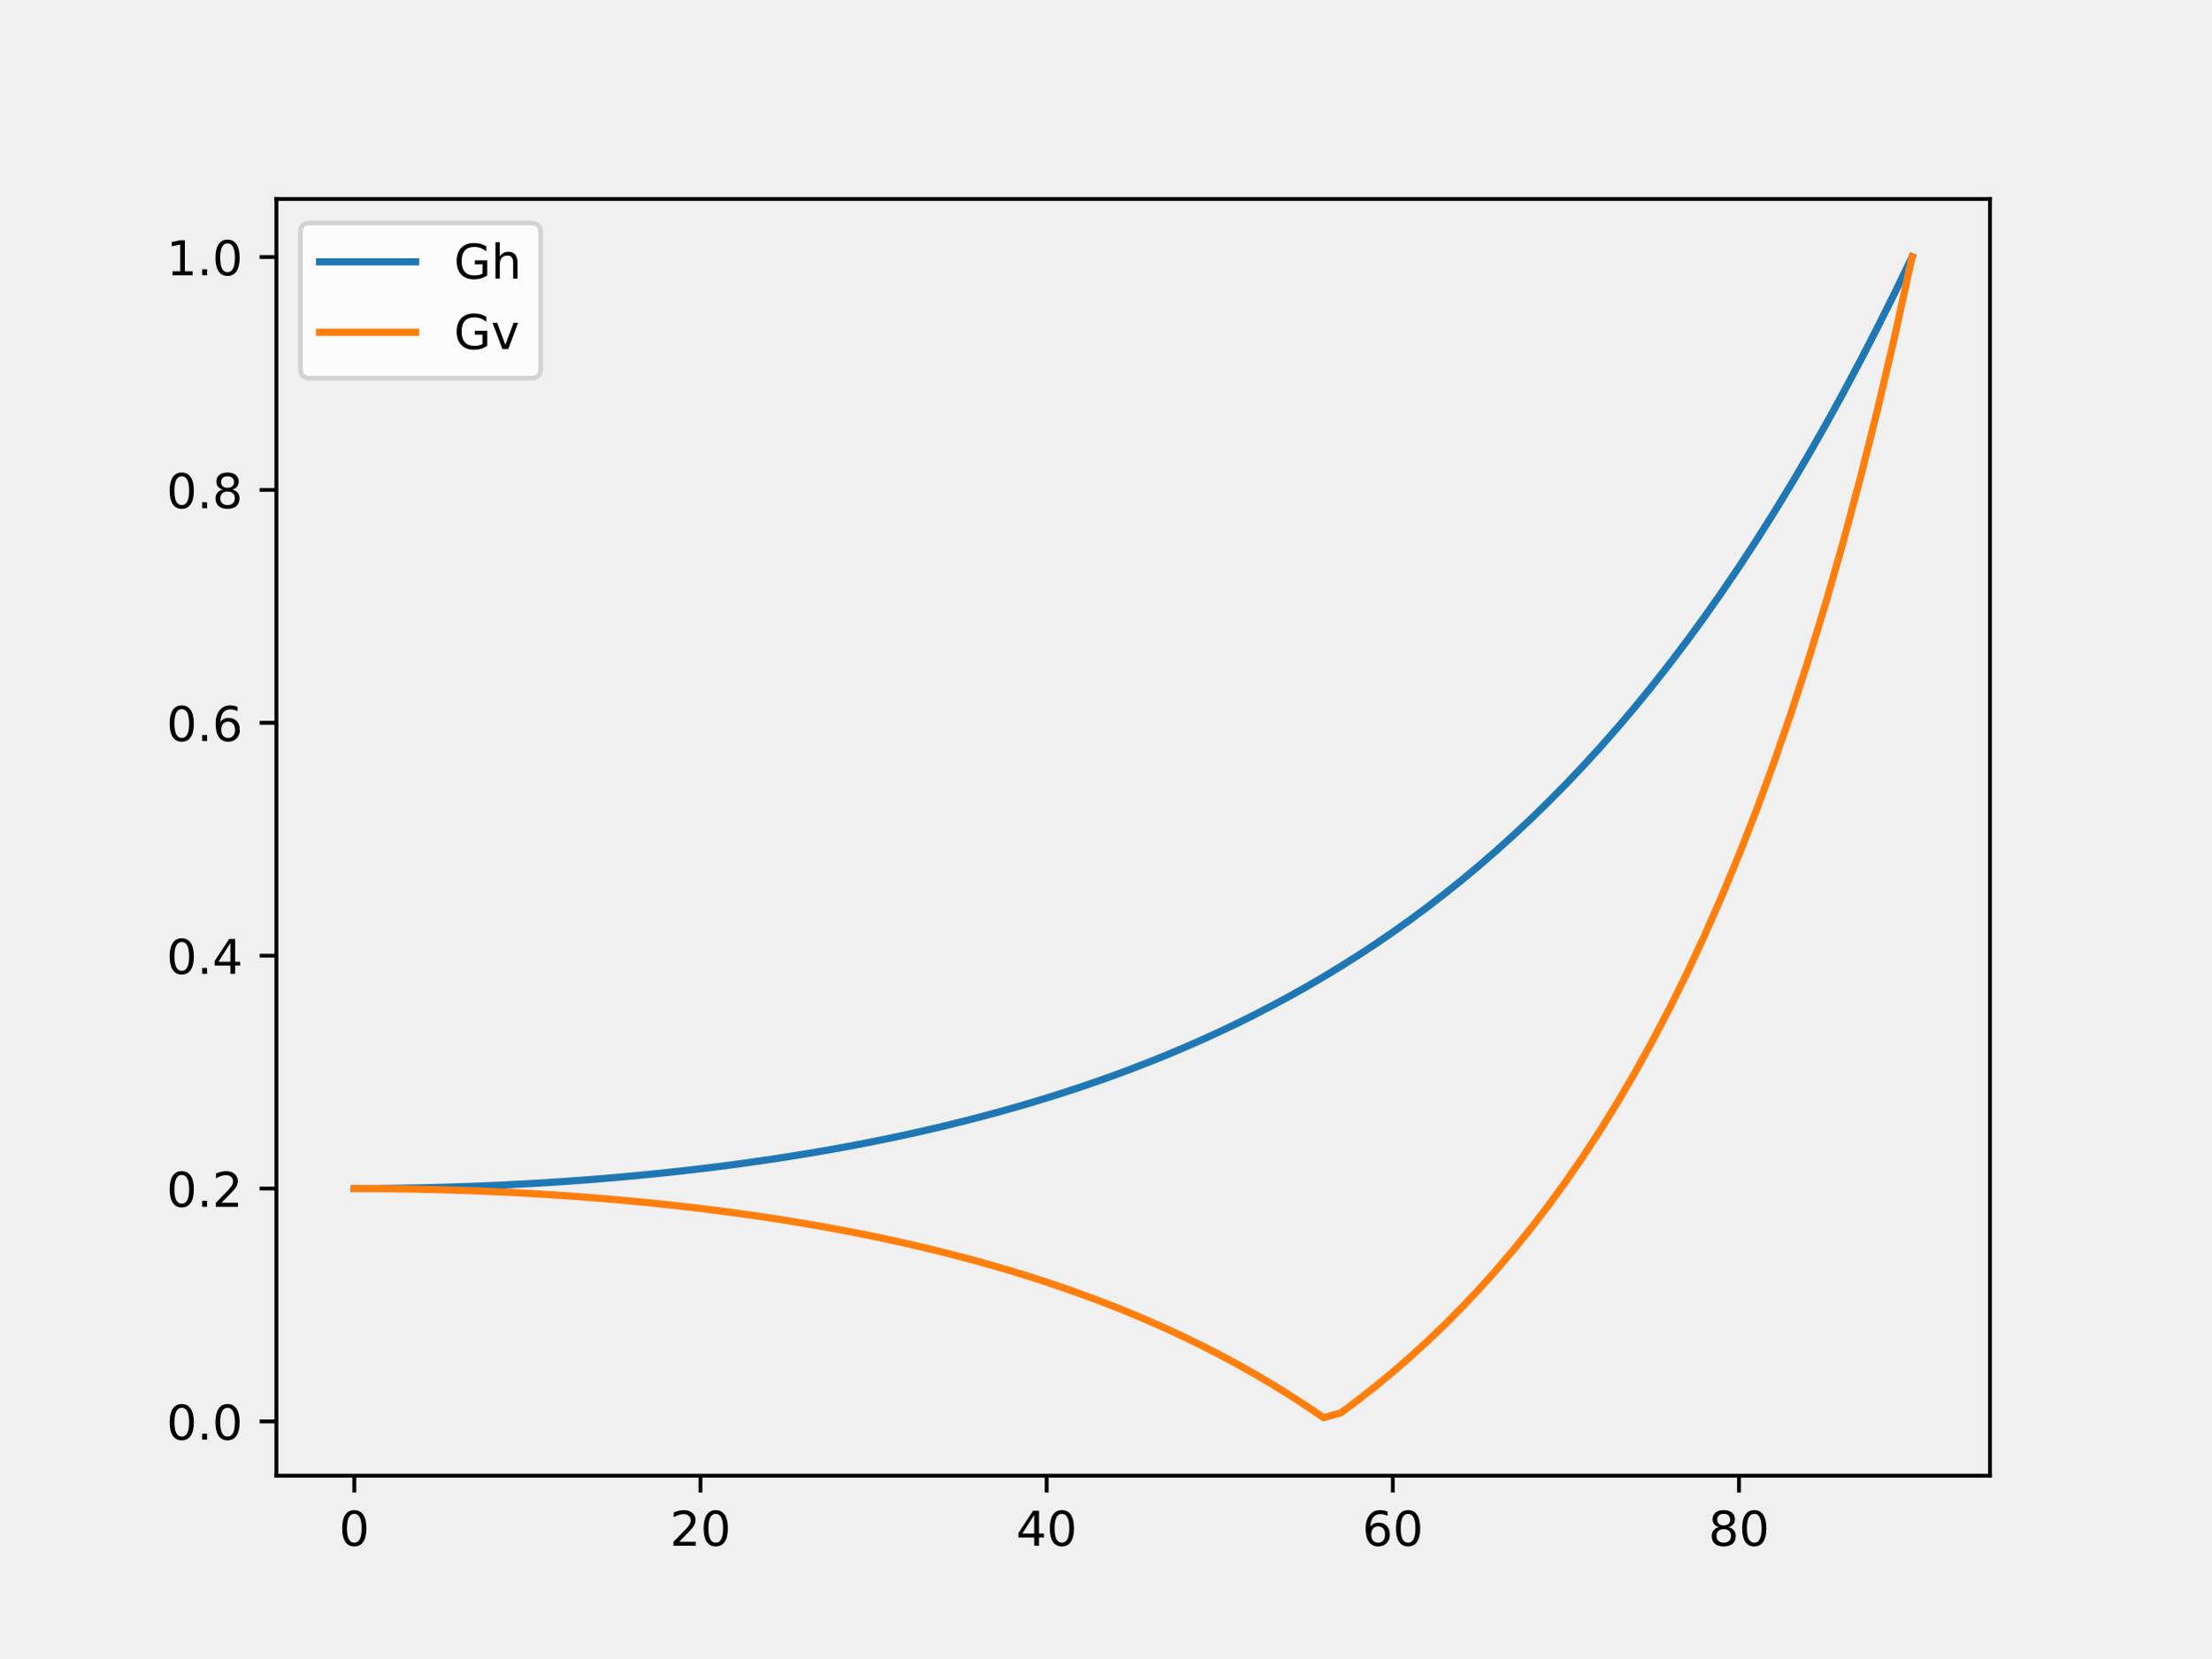
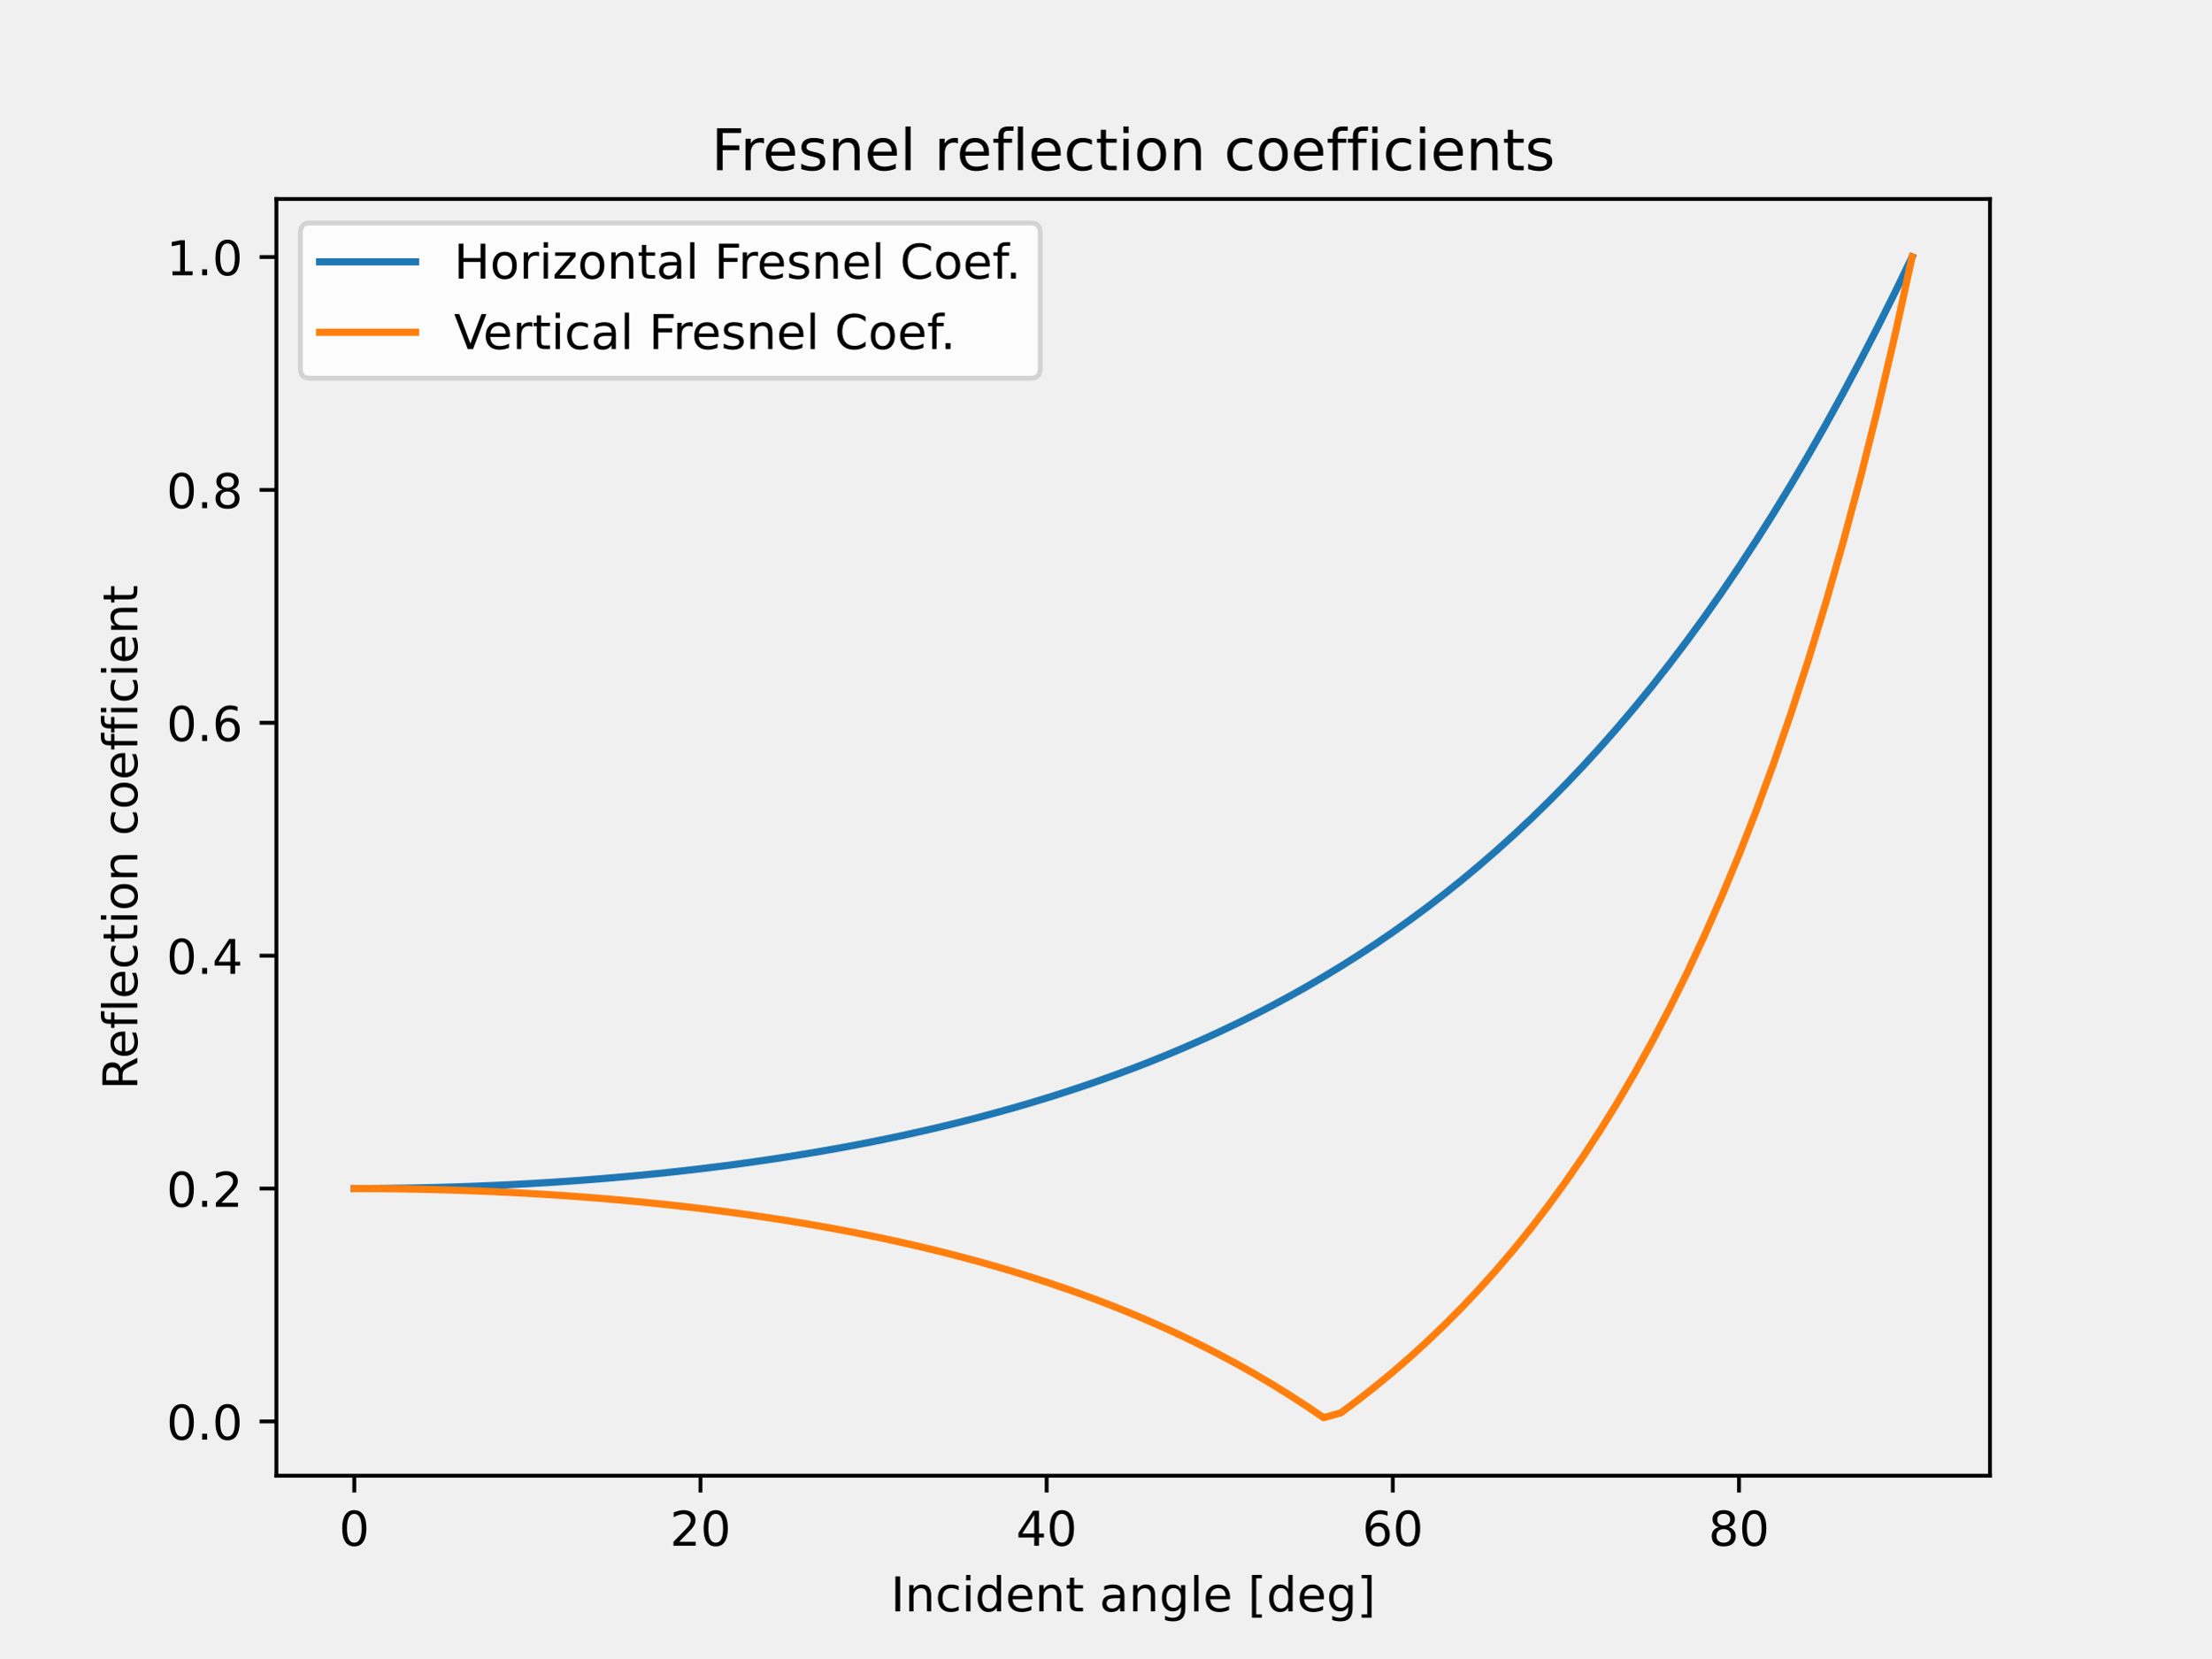
<svg xmlns="http://www.w3.org/2000/svg" xmlns:xlink="http://www.w3.org/1999/xlink" width="460.8pt" height="345.6pt" viewBox="0 0 460.8 345.6" version="1.1">
  <defs>
    <style type="text/css">*{stroke-linejoin: round; stroke-linecap: butt}</style>
  </defs>
  <g id="figure_1">
    <g id="patch_1">
      <path d="M 0 345.6  L 460.8 345.6  L 460.8 0  L 0 0  L 0 345.6  z " style="fill: none" />
    </g>
    <g id="axes_1">
      <g id="patch_2">
        <path d="M 57.6 307.584  L 414.72 307.584  L 414.72 41.472  L 57.6 41.472  L 57.6 307.584  z " style="fill: none" />
      </g>
      <g id="matplotlib.axis_1">
        <g id="xtick_1">
          <g id="line2d_1">
            <defs>
-               <path id="m8018ac34f6" d="M 0 0  L 0 3.5  " style="stroke: #000000; stroke-width: 0.8" />
-             </defs>
-             <g>
-               <use xlink:href="#m8018ac34f6" x="73.833" y="307.584" style="stroke: #000000; stroke-width: 0.8" />
+               <path id="mfee52333c8" d="M 0 0  L 0 3.5  " style="stroke: #000000; stroke-width: 0.8" />
+             </defs>
+             <g>
+               <use xlink:href="#mfee52333c8" x="73.833" y="307.584" style="stroke: #000000; stroke-width: 0.8" />
            </g>
          </g>
          <g id="text_1">
            <g transform="translate(70.65148 322.1824) scale(0.1 -0.1)">
              <defs>
                <path id="DejaVuSans-30" d="M 2034 4250  Q 1547 4250 1301 3770  Q 1056 3291 1056 2328  Q 1056 1369 1301 889  Q 1547 409 2034 409  Q 2525 409 2770 889  Q 3016 1369 3016 2328  Q 3016 3291 2770 3770  Q 2525 4250 2034 4250  z M 2034 4750  Q 2819 4750 3233 4129  Q 3647 3509 3647 2328  Q 3647 1150 3233 529  Q 2819 -91 2034 -91  Q 1250 -91 836 529  Q 422 1150 422 2328  Q 422 3509 836 4129  Q 1250 4750 2034 4750  z " transform="scale(0.015625)" />
              </defs>
              <use xlink:href="#DejaVuSans-30" />
            </g>
          </g>
        </g>
        <g id="xtick_2">
          <g id="line2d_2">
            <g>
-               <use xlink:href="#m8018ac34f6" x="145.978" y="307.584" style="stroke: #000000; stroke-width: 0.8" />
+               <use xlink:href="#mfee52333c8" x="145.978" y="307.584" style="stroke: #000000; stroke-width: 0.8" />
            </g>
          </g>
          <g id="text_2">
            <g transform="translate(139.6157 322.1824) scale(0.1 -0.1)">
              <defs>
                <path id="DejaVuSans-32" d="M 1228 531  L 3431 531  L 3431 0  L 469 0  L 469 531  Q 828 903 1448 1529  Q 2069 2156 2228 2338  Q 2531 2678 2651 2914  Q 2772 3150 2772 3378  Q 2772 3750 2511 3984  Q 2250 4219 1831 4219  Q 1534 4219 1204 4116  Q 875 4013 500 3803  L 500 4441  Q 881 4594 1212 4672  Q 1544 4750 1819 4750  Q 2544 4750 2975 4387  Q 3406 4025 3406 3419  Q 3406 3131 3298 2873  Q 3191 2616 2906 2266  Q 2828 2175 2409 1742  Q 1991 1309 1228 531  z " transform="scale(0.015625)" />
              </defs>
              <use xlink:href="#DejaVuSans-32" />
              <use xlink:href="#DejaVuSans-30" x="63.623" />
            </g>
          </g>
        </g>
        <g id="xtick_3">
          <g id="line2d_3">
            <g>
-               <use xlink:href="#m8018ac34f6" x="218.124" y="307.584" style="stroke: #000000; stroke-width: 0.8" />
+               <use xlink:href="#mfee52333c8" x="218.124" y="307.584" style="stroke: #000000; stroke-width: 0.8" />
            </g>
          </g>
          <g id="text_3">
            <g transform="translate(211.7611 322.1824) scale(0.1 -0.1)">
              <defs>
                <path id="DejaVuSans-34" d="M 2419 4116  L 825 1625  L 2419 1625  L 2419 4116  z M 2253 4666  L 3047 4666  L 3047 1625  L 3713 1625  L 3713 1100  L 3047 1100  L 3047 0  L 2419 0  L 2419 1100  L 313 1100  L 313 1709  L 2253 4666  z " transform="scale(0.015625)" />
              </defs>
              <use xlink:href="#DejaVuSans-34" />
              <use xlink:href="#DejaVuSans-30" x="63.623" />
            </g>
          </g>
        </g>
        <g id="xtick_4">
          <g id="line2d_4">
            <g>
-               <use xlink:href="#m8018ac34f6" x="290.269" y="307.584" style="stroke: #000000; stroke-width: 0.8" />
+               <use xlink:href="#mfee52333c8" x="290.269" y="307.584" style="stroke: #000000; stroke-width: 0.8" />
            </g>
          </g>
          <g id="text_4">
            <g transform="translate(283.9066 322.1824) scale(0.1 -0.1)">
              <defs>
                <path id="DejaVuSans-36" d="M 2113 2584  Q 1688 2584 1439 2293  Q 1191 2003 1191 1497  Q 1191 994 1439 701  Q 1688 409 2113 409  Q 2538 409 2786 701  Q 3034 994 3034 1497  Q 3034 2003 2786 2293  Q 2538 2584 2113 2584  z M 3366 4563  L 3366 3988  Q 3128 4100 2886 4159  Q 2644 4219 2406 4219  Q 1781 4219 1451 3797  Q 1122 3375 1075 2522  Q 1259 2794 1537 2939  Q 1816 3084 2150 3084  Q 2853 3084 3261 2657  Q 3669 2231 3669 1497  Q 3669 778 3244 343  Q 2819 -91 2113 -91  Q 1303 -91 875 529  Q 447 1150 447 2328  Q 447 3434 972 4092  Q 1497 4750 2381 4750  Q 2619 4750 2861 4703  Q 3103 4656 3366 4563  z " transform="scale(0.015625)" />
              </defs>
              <use xlink:href="#DejaVuSans-36" />
              <use xlink:href="#DejaVuSans-30" x="63.623" />
            </g>
          </g>
        </g>
        <g id="xtick_5">
          <g id="line2d_5">
            <g>
-               <use xlink:href="#m8018ac34f6" x="362.415" y="307.584" style="stroke: #000000; stroke-width: 0.8" />
+               <use xlink:href="#mfee52333c8" x="362.415" y="307.584" style="stroke: #000000; stroke-width: 0.8" />
            </g>
          </g>
          <g id="text_5">
            <g transform="translate(356.052 322.1824) scale(0.1 -0.1)">
              <defs>
                <path id="DejaVuSans-38" d="M 2034 2216  Q 1584 2216 1326 1975  Q 1069 1734 1069 1313  Q 1069 891 1326 650  Q 1584 409 2034 409  Q 2484 409 2743 651  Q 3003 894 3003 1313  Q 3003 1734 2745 1975  Q 2488 2216 2034 2216  z M 1403 2484  Q 997 2584 770 2862  Q 544 3141 544 3541  Q 544 4100 942 4425  Q 1341 4750 2034 4750  Q 2731 4750 3128 4425  Q 3525 4100 3525 3541  Q 3525 3141 3298 2862  Q 3072 2584 2669 2484  Q 3125 2378 3379 2068  Q 3634 1759 3634 1313  Q 3634 634 3220 271  Q 2806 -91 2034 -91  Q 1263 -91 848 271  Q 434 634 434 1313  Q 434 1759 690 2068  Q 947 2378 1403 2484  z M 1172 3481  Q 1172 3119 1398 2916  Q 1625 2713 2034 2713  Q 2441 2713 2670 2916  Q 2900 3119 2900 3481  Q 2900 3844 2670 4047  Q 2441 4250 2034 4250  Q 1625 4250 1398 4047  Q 1172 3844 1172 3481  z " transform="scale(0.015625)" />
              </defs>
              <use xlink:href="#DejaVuSans-38" />
              <use xlink:href="#DejaVuSans-30" x="63.623" />
            </g>
+           </g>
+         </g>
+         <g id="text_6">
+           <g transform="translate(185.6209 335.8606) scale(0.1 -0.1)">
+             <defs>
+               <path id="DejaVuSans-49" d="M 628 4666  L 1259 4666  L 1259 0  L 628 0  L 628 4666  z " transform="scale(0.015625)" />
+               <path id="DejaVuSans-6e" d="M 3513 2113  L 3513 0  L 2938 0  L 2938 2094  Q 2938 2591 2744 2837  Q 2550 3084 2163 3084  Q 1697 3084 1428 2787  Q 1159 2491 1159 1978  L 1159 0  L 581 0  L 581 3500  L 1159 3500  L 1159 2956  Q 1366 3272 1645 3428  Q 1925 3584 2291 3584  Q 2894 3584 3203 3211  Q 3513 2838 3513 2113  z " transform="scale(0.015625)" />
+               <path id="DejaVuSans-63" d="M 3122 3366  L 3122 2828  Q 2878 2963 2633 3030  Q 2388 3097 2138 3097  Q 1578 3097 1268 2742  Q 959 2388 959 1747  Q 959 1106 1268 751  Q 1578 397 2138 397  Q 2388 397 2633 464  Q 2878 531 3122 666  L 3122 134  Q 2881 22 2623 -34  Q 2366 -91 2075 -91  Q 1284 -91 818 406  Q 353 903 353 1747  Q 353 2603 823 3093  Q 1294 3584 2113 3584  Q 2378 3584 2631 3529  Q 2884 3475 3122 3366  z " transform="scale(0.015625)" />
+               <path id="DejaVuSans-69" d="M 603 3500  L 1178 3500  L 1178 0  L 603 0  L 603 3500  z M 603 4863  L 1178 4863  L 1178 4134  L 603 4134  L 603 4863  z " transform="scale(0.015625)" />
+               <path id="DejaVuSans-64" d="M 2906 2969  L 2906 4863  L 3481 4863  L 3481 0  L 2906 0  L 2906 525  Q 2725 213 2448 61  Q 2172 -91 1784 -91  Q 1150 -91 751 415  Q 353 922 353 1747  Q 353 2572 751 3078  Q 1150 3584 1784 3584  Q 2172 3584 2448 3432  Q 2725 3281 2906 2969  z M 947 1747  Q 947 1113 1208 752  Q 1469 391 1925 391  Q 2381 391 2643 752  Q 2906 1113 2906 1747  Q 2906 2381 2643 2742  Q 2381 3103 1925 3103  Q 1469 3103 1208 2742  Q 947 2381 947 1747  z " transform="scale(0.015625)" />
+               <path id="DejaVuSans-65" d="M 3597 1894  L 3597 1613  L 953 1613  Q 991 1019 1311 708  Q 1631 397 2203 397  Q 2534 397 2845 478  Q 3156 559 3463 722  L 3463 178  Q 3153 47 2828 -22  Q 2503 -91 2169 -91  Q 1331 -91 842 396  Q 353 884 353 1716  Q 353 2575 817 3079  Q 1281 3584 2069 3584  Q 2775 3584 3186 3129  Q 3597 2675 3597 1894  z M 3022 2063  Q 3016 2534 2758 2815  Q 2500 3097 2075 3097  Q 1594 3097 1305 2825  Q 1016 2553 972 2059  L 3022 2063  z " transform="scale(0.015625)" />
+               <path id="DejaVuSans-74" d="M 1172 4494  L 1172 3500  L 2356 3500  L 2356 3053  L 1172 3053  L 1172 1153  Q 1172 725 1289 603  Q 1406 481 1766 481  L 2356 481  L 2356 0  L 1766 0  Q 1100 0 847 248  Q 594 497 594 1153  L 594 3053  L 172 3053  L 172 3500  L 594 3500  L 594 4494  L 1172 4494  z " transform="scale(0.015625)" />
+               <path id="DejaVuSans-20" transform="scale(0.015625)" />
+               <path id="DejaVuSans-61" d="M 2194 1759  Q 1497 1759 1228 1600  Q 959 1441 959 1056  Q 959 750 1161 570  Q 1363 391 1709 391  Q 2188 391 2477 730  Q 2766 1069 2766 1631  L 2766 1759  L 2194 1759  z M 3341 1997  L 3341 0  L 2766 0  L 2766 531  Q 2569 213 2275 61  Q 1981 -91 1556 -91  Q 1019 -91 701 211  Q 384 513 384 1019  Q 384 1609 779 1909  Q 1175 2209 1959 2209  L 2766 2209  L 2766 2266  Q 2766 2663 2505 2880  Q 2244 3097 1772 3097  Q 1472 3097 1187 3025  Q 903 2953 641 2809  L 641 3341  Q 956 3463 1253 3523  Q 1550 3584 1831 3584  Q 2591 3584 2966 3190  Q 3341 2797 3341 1997  z " transform="scale(0.015625)" />
+               <path id="DejaVuSans-67" d="M 2906 1791  Q 2906 2416 2648 2759  Q 2391 3103 1925 3103  Q 1463 3103 1205 2759  Q 947 2416 947 1791  Q 947 1169 1205 825  Q 1463 481 1925 481  Q 2391 481 2648 825  Q 2906 1169 2906 1791  z M 3481 434  Q 3481 -459 3084 -895  Q 2688 -1331 1869 -1331  Q 1566 -1331 1297 -1286  Q 1028 -1241 775 -1147  L 775 -588  Q 1028 -725 1275 -790  Q 1522 -856 1778 -856  Q 2344 -856 2625 -561  Q 2906 -266 2906 331  L 2906 616  Q 2728 306 2450 153  Q 2172 0 1784 0  Q 1141 0 747 490  Q 353 981 353 1791  Q 353 2603 747 3093  Q 1141 3584 1784 3584  Q 2172 3584 2450 3431  Q 2728 3278 2906 2969  L 2906 3500  L 3481 3500  L 3481 434  z " transform="scale(0.015625)" />
+               <path id="DejaVuSans-6c" d="M 603 4863  L 1178 4863  L 1178 0  L 603 0  L 603 4863  z " transform="scale(0.015625)" />
+               <path id="DejaVuSans-5b" d="M 550 4863  L 1875 4863  L 1875 4416  L 1125 4416  L 1125 -397  L 1875 -397  L 1875 -844  L 550 -844  L 550 4863  z " transform="scale(0.015625)" />
+               <path id="DejaVuSans-5d" d="M 1947 4863  L 1947 -844  L 622 -844  L 622 -397  L 1369 -397  L 1369 4416  L 622 4416  L 622 4863  L 1947 4863  z " transform="scale(0.015625)" />
+             </defs>
+             <use xlink:href="#DejaVuSans-49" />
+             <use xlink:href="#DejaVuSans-6e" x="29.492" />
+             <use xlink:href="#DejaVuSans-63" x="92.871" />
+             <use xlink:href="#DejaVuSans-69" x="147.852" />
+             <use xlink:href="#DejaVuSans-64" x="175.635" />
+             <use xlink:href="#DejaVuSans-65" x="239.111" />
+             <use xlink:href="#DejaVuSans-6e" x="300.635" />
+             <use xlink:href="#DejaVuSans-74" x="364.014" />
+             <use xlink:href="#DejaVuSans-20" x="403.223" />
+             <use xlink:href="#DejaVuSans-61" x="435.01" />
+             <use xlink:href="#DejaVuSans-6e" x="496.289" />
+             <use xlink:href="#DejaVuSans-67" x="559.668" />
+             <use xlink:href="#DejaVuSans-6c" x="623.145" />
+             <use xlink:href="#DejaVuSans-65" x="650.928" />
+             <use xlink:href="#DejaVuSans-20" x="712.451" />
+             <use xlink:href="#DejaVuSans-5b" x="744.238" />
+             <use xlink:href="#DejaVuSans-64" x="783.252" />
+             <use xlink:href="#DejaVuSans-65" x="846.729" />
+             <use xlink:href="#DejaVuSans-67" x="908.252" />
+             <use xlink:href="#DejaVuSans-5d" x="971.729" />
          </g>
        </g>
      </g>
      <g id="matplotlib.axis_2">
        <g id="ytick_1">
          <g id="line2d_6">
            <defs>
-               <path id="m91a19c6e07" d="M 0 0  L -3.5 0  " style="stroke: #000000; stroke-width: 0.8" />
-             </defs>
-             <g>
-               <use xlink:href="#m91a19c6e07" x="57.6" y="296.272" style="stroke: #000000; stroke-width: 0.8" />
-             </g>
-           </g>
-           <g id="text_6">
+               <path id="mf378c9b7e2" d="M 0 0  L -3.5 0  " style="stroke: #000000; stroke-width: 0.8" />
+             </defs>
+             <g>
+               <use xlink:href="#mf378c9b7e2" x="57.6" y="296.272" style="stroke: #000000; stroke-width: 0.8" />
+             </g>
+           </g>
+           <g id="text_7">
            <g transform="translate(34.69687 300.0715) scale(0.1 -0.1)">
              <defs>
                <path id="DejaVuSans-2e" d="M 684 794  L 1344 794  L 1344 0  L 684 0  L 684 794  z " transform="scale(0.015625)" />
              </defs>
              <use xlink:href="#DejaVuSans-30" />
              <use xlink:href="#DejaVuSans-2e" x="63.623" />
              <use xlink:href="#DejaVuSans-30" x="95.41" />
            </g>
          </g>
        </g>
        <g id="ytick_2">
          <g id="line2d_7">
            <g>
-               <use xlink:href="#m91a19c6e07" x="57.6" y="247.731" style="stroke: #000000; stroke-width: 0.8" />
-             </g>
-           </g>
-           <g id="text_7">
+               <use xlink:href="#mf378c9b7e2" x="57.6" y="247.731" style="stroke: #000000; stroke-width: 0.8" />
+             </g>
+           </g>
+           <g id="text_8">
            <g transform="translate(34.69687 251.5307) scale(0.1 -0.1)">
              <use xlink:href="#DejaVuSans-30" />
              <use xlink:href="#DejaVuSans-2e" x="63.623" />
              <use xlink:href="#DejaVuSans-32" x="95.41" />
            </g>
          </g>
        </g>
        <g id="ytick_3">
          <g id="line2d_8">
            <g>
-               <use xlink:href="#m91a19c6e07" x="57.6" y="199.191" style="stroke: #000000; stroke-width: 0.8" />
-             </g>
-           </g>
-           <g id="text_8">
+               <use xlink:href="#mf378c9b7e2" x="57.6" y="199.191" style="stroke: #000000; stroke-width: 0.8" />
+             </g>
+           </g>
+           <g id="text_9">
            <g transform="translate(34.69687 202.9898) scale(0.1 -0.1)">
              <use xlink:href="#DejaVuSans-30" />
              <use xlink:href="#DejaVuSans-2e" x="63.623" />
              <use xlink:href="#DejaVuSans-34" x="95.41" />
            </g>
          </g>
        </g>
        <g id="ytick_4">
          <g id="line2d_9">
            <g>
-               <use xlink:href="#m91a19c6e07" x="57.6" y="150.65" style="stroke: #000000; stroke-width: 0.8" />
-             </g>
-           </g>
-           <g id="text_9">
+               <use xlink:href="#mf378c9b7e2" x="57.6" y="150.65" style="stroke: #000000; stroke-width: 0.8" />
+             </g>
+           </g>
+           <g id="text_10">
            <g transform="translate(34.69687 154.4489) scale(0.1 -0.1)">
              <use xlink:href="#DejaVuSans-30" />
              <use xlink:href="#DejaVuSans-2e" x="63.623" />
              <use xlink:href="#DejaVuSans-36" x="95.41" />
            </g>
          </g>
        </g>
        <g id="ytick_5">
          <g id="line2d_10">
            <g>
-               <use xlink:href="#m91a19c6e07" x="57.6" y="102.109" style="stroke: #000000; stroke-width: 0.8" />
-             </g>
-           </g>
-           <g id="text_10">
+               <use xlink:href="#mf378c9b7e2" x="57.6" y="102.109" style="stroke: #000000; stroke-width: 0.8" />
+             </g>
+           </g>
+           <g id="text_11">
            <g transform="translate(34.69687 105.9081) scale(0.1 -0.1)">
              <use xlink:href="#DejaVuSans-30" />
              <use xlink:href="#DejaVuSans-2e" x="63.623" />
              <use xlink:href="#DejaVuSans-38" x="95.41" />
            </g>
          </g>
        </g>
        <g id="ytick_6">
          <g id="line2d_11">
            <g>
-               <use xlink:href="#m91a19c6e07" x="57.6" y="53.568" style="stroke: #000000; stroke-width: 0.8" />
-             </g>
-           </g>
-           <g id="text_11">
+               <use xlink:href="#mf378c9b7e2" x="57.6" y="53.568" style="stroke: #000000; stroke-width: 0.8" />
+             </g>
+           </g>
+           <g id="text_12">
            <g transform="translate(34.69687 57.36722) scale(0.1 -0.1)">
              <defs>
                <path id="DejaVuSans-31" d="M 794 531  L 1825 531  L 1825 4091  L 703 3866  L 703 4441  L 1819 4666  L 2450 4666  L 2450 531  L 3481 531  L 3481 0  L 794 0  L 794 531  z " transform="scale(0.015625)" />
              </defs>
              <use xlink:href="#DejaVuSans-31" />
              <use xlink:href="#DejaVuSans-2e" x="63.623" />
              <use xlink:href="#DejaVuSans-30" x="95.41" />
            </g>
          </g>
        </g>
+         <g id="text_13">
+           <g transform="translate(28.61719 227.1335) rotate(-90) scale(0.1 -0.1)">
+             <defs>
+               <path id="DejaVuSans-52" d="M 2841 2188  Q 3044 2119 3236 1894  Q 3428 1669 3622 1275  L 4263 0  L 3584 0  L 2988 1197  Q 2756 1666 2539 1819  Q 2322 1972 1947 1972  L 1259 1972  L 1259 0  L 628 0  L 628 4666  L 2053 4666  Q 2853 4666 3247 4331  Q 3641 3997 3641 3322  Q 3641 2881 3436 2590  Q 3231 2300 2841 2188  z M 1259 4147  L 1259 2491  L 2053 2491  Q 2509 2491 2742 2702  Q 2975 2913 2975 3322  Q 2975 3731 2742 3939  Q 2509 4147 2053 4147  L 1259 4147  z " transform="scale(0.015625)" />
+               <path id="DejaVuSans-66" d="M 2375 4863  L 2375 4384  L 1825 4384  Q 1516 4384 1395 4259  Q 1275 4134 1275 3809  L 1275 3500  L 2222 3500  L 2222 3053  L 1275 3053  L 1275 0  L 697 0  L 697 3053  L 147 3053  L 147 3500  L 697 3500  L 697 3744  Q 697 4328 969 4595  Q 1241 4863 1831 4863  L 2375 4863  z " transform="scale(0.015625)" />
+               <path id="DejaVuSans-6f" d="M 1959 3097  Q 1497 3097 1228 2736  Q 959 2375 959 1747  Q 959 1119 1226 758  Q 1494 397 1959 397  Q 2419 397 2687 759  Q 2956 1122 2956 1747  Q 2956 2369 2687 2733  Q 2419 3097 1959 3097  z M 1959 3584  Q 2709 3584 3137 3096  Q 3566 2609 3566 1747  Q 3566 888 3137 398  Q 2709 -91 1959 -91  Q 1206 -91 779 398  Q 353 888 353 1747  Q 353 2609 779 3096  Q 1206 3584 1959 3584  z " transform="scale(0.015625)" />
+             </defs>
+             <use xlink:href="#DejaVuSans-52" />
+             <use xlink:href="#DejaVuSans-65" x="64.982" />
+             <use xlink:href="#DejaVuSans-66" x="126.506" />
+             <use xlink:href="#DejaVuSans-6c" x="161.711" />
+             <use xlink:href="#DejaVuSans-65" x="189.494" />
+             <use xlink:href="#DejaVuSans-63" x="251.018" />
+             <use xlink:href="#DejaVuSans-74" x="305.998" />
+             <use xlink:href="#DejaVuSans-69" x="345.207" />
+             <use xlink:href="#DejaVuSans-6f" x="372.99" />
+             <use xlink:href="#DejaVuSans-6e" x="434.172" />
+             <use xlink:href="#DejaVuSans-20" x="497.551" />
+             <use xlink:href="#DejaVuSans-63" x="529.338" />
+             <use xlink:href="#DejaVuSans-6f" x="584.318" />
+             <use xlink:href="#DejaVuSans-65" x="645.5" />
+             <use xlink:href="#DejaVuSans-66" x="707.023" />
+             <use xlink:href="#DejaVuSans-66" x="742.229" />
+             <use xlink:href="#DejaVuSans-69" x="777.434" />
+             <use xlink:href="#DejaVuSans-63" x="805.217" />
+             <use xlink:href="#DejaVuSans-69" x="860.197" />
+             <use xlink:href="#DejaVuSans-65" x="887.98" />
+             <use xlink:href="#DejaVuSans-6e" x="949.504" />
+             <use xlink:href="#DejaVuSans-74" x="1012.883" />
+           </g>
+         </g>
      </g>
      <g id="line2d_12">
-         <path d="M 73.833 247.731  L 77.44 247.722  L 81.047 247.692  L 84.655 247.643  L 88.262 247.573  L 91.869 247.484  L 95.476 247.375  L 99.084 247.246  L 102.691 247.096  L 106.298 246.926  L 109.905 246.735  L 113.513 246.523  L 117.12 246.289  L 120.727 246.034  L 124.335 245.757  L 127.942 245.458  L 131.549 245.136  L 135.156 244.79  L 138.764 244.421  L 142.371 244.028  L 145.978 243.61  L 149.585 243.167  L 153.193 242.698  L 156.8 242.202  L 160.407 241.679  L 164.015 241.128  L 167.622 240.548  L 171.229 239.939  L 174.836 239.299  L 178.444 238.628  L 182.051 237.924  L 185.658 237.187  L 189.265 236.416  L 192.873 235.609  L 196.48 234.765  L 200.087 233.883  L 203.695 232.962  L 207.302 232  L 210.909 230.996  L 214.516 229.949  L 218.124 228.856  L 221.731 227.716  L 225.338 226.527  L 228.945 225.288  L 232.553 223.997  L 236.16 222.651  L 239.767 221.249  L 243.375 219.788  L 246.982 218.266  L 250.589 216.681  L 254.196 215.03  L 257.804 213.311  L 261.411 211.521  L 265.018 209.657  L 268.625 207.717  L 272.233 205.697  L 275.84 203.594  L 279.447 201.405  L 283.055 199.126  L 286.662 196.755  L 290.269 194.287  L 293.876 191.719  L 297.484 189.047  L 301.091 186.267  L 304.698 183.375  L 308.305 180.367  L 311.913 177.238  L 315.52 173.984  L 319.127 170.601  L 322.735 167.084  L 326.342 163.428  L 329.949 159.628  L 333.556 155.68  L 337.164 151.579  L 340.771 147.319  L 344.378 142.896  L 347.985 138.305  L 351.593 133.54  L 355.2 128.597  L 358.807 123.47  L 362.415 118.154  L 366.022 112.645  L 369.629 106.937  L 373.236 101.025  L 376.844 94.905  L 380.451 88.573  L 384.058 82.023  L 387.665 75.252  L 391.273 68.254  L 394.88 61.028  L 398.487 53.568  " clip-path="url(#p49e2666794)" style="fill: none; stroke: #1f77b4; stroke-width: 1.5; stroke-linecap: square" />
+         <path d="M 73.833 247.731  L 77.44 247.722  L 81.047 247.692  L 84.655 247.643  L 88.262 247.573  L 91.869 247.484  L 95.476 247.375  L 99.084 247.246  L 102.691 247.096  L 106.298 246.926  L 109.905 246.735  L 113.513 246.523  L 117.12 246.289  L 120.727 246.034  L 124.335 245.757  L 127.942 245.458  L 131.549 245.136  L 135.156 244.79  L 138.764 244.421  L 142.371 244.028  L 145.978 243.61  L 149.585 243.167  L 153.193 242.698  L 156.8 242.202  L 160.407 241.679  L 164.015 241.128  L 167.622 240.548  L 171.229 239.939  L 174.836 239.299  L 178.444 238.628  L 182.051 237.924  L 185.658 237.187  L 189.265 236.416  L 192.873 235.609  L 196.48 234.765  L 200.087 233.883  L 203.695 232.962  L 207.302 232  L 210.909 230.996  L 214.516 229.949  L 218.124 228.856  L 221.731 227.716  L 225.338 226.527  L 228.945 225.288  L 232.553 223.997  L 236.16 222.651  L 239.767 221.249  L 243.375 219.788  L 246.982 218.266  L 250.589 216.681  L 254.196 215.03  L 257.804 213.311  L 261.411 211.521  L 265.018 209.657  L 268.625 207.717  L 272.233 205.697  L 275.84 203.594  L 279.447 201.405  L 283.055 199.126  L 286.662 196.755  L 290.269 194.287  L 293.876 191.719  L 297.484 189.047  L 301.091 186.267  L 304.698 183.375  L 308.305 180.367  L 311.913 177.238  L 315.52 173.984  L 319.127 170.601  L 322.735 167.084  L 326.342 163.428  L 329.949 159.628  L 333.556 155.68  L 337.164 151.579  L 340.771 147.319  L 344.378 142.896  L 347.985 138.305  L 351.593 133.54  L 355.2 128.597  L 358.807 123.47  L 362.415 118.154  L 366.022 112.645  L 369.629 106.937  L 373.236 101.025  L 376.844 94.905  L 380.451 88.573  L 384.058 82.023  L 387.665 75.252  L 391.273 68.254  L 394.88 61.028  L 398.487 53.568  " clip-path="url(#p99bc8aace0)" style="fill: none; stroke: #1f77b4; stroke-width: 1.5; stroke-linecap: square" />
      </g>
      <g id="line2d_13">
-         <path d="M 73.833 247.731  L 77.44 247.741  L 81.047 247.771  L 84.655 247.82  L 88.262 247.889  L 91.869 247.979  L 95.476 248.088  L 99.084 248.217  L 102.691 248.367  L 106.298 248.538  L 109.905 248.73  L 113.513 248.943  L 117.12 249.177  L 120.727 249.434  L 124.335 249.712  L 127.942 250.014  L 131.549 250.339  L 135.156 250.688  L 138.764 251.061  L 142.371 251.459  L 145.978 251.882  L 149.585 252.332  L 153.193 252.809  L 156.8 253.314  L 160.407 253.848  L 164.015 254.411  L 167.622 255.004  L 171.229 255.63  L 174.836 256.288  L 178.444 256.98  L 182.051 257.707  L 185.658 258.47  L 189.265 259.271  L 192.873 260.112  L 196.48 260.993  L 200.087 261.917  L 203.695 262.885  L 207.302 263.899  L 210.909 264.962  L 214.516 266.074  L 218.124 267.239  L 221.731 268.459  L 225.338 269.737  L 228.945 271.074  L 232.553 272.474  L 236.16 273.94  L 239.767 275.475  L 243.375 277.083  L 246.982 278.767  L 250.589 280.53  L 254.196 282.378  L 257.804 284.313  L 261.411 286.342  L 265.018 288.468  L 268.625 290.698  L 272.233 293.036  L 275.84 295.488  L 279.447 294.483  L 283.055 291.783  L 286.662 288.947  L 290.269 285.97  L 293.876 282.841  L 297.484 279.554  L 301.091 276.098  L 304.698 272.463  L 308.305 268.639  L 311.913 264.614  L 315.52 260.375  L 319.127 255.91  L 322.735 251.205  L 326.342 246.243  L 329.949 241.009  L 333.556 235.484  L 337.164 229.65  L 340.771 223.486  L 344.378 216.969  L 347.985 210.075  L 351.593 202.777  L 355.2 195.047  L 358.807 186.854  L 362.415 178.164  L 366.022 168.939  L 369.629 159.138  L 373.236 148.718  L 376.844 137.629  L 380.451 125.816  L 384.058 113.221  L 387.665 99.776  L 391.273 85.408  L 394.88 70.036  L 398.487 53.568  " clip-path="url(#p49e2666794)" style="fill: none; stroke: #ff7f0e; stroke-width: 1.5; stroke-linecap: square" />
+         <path d="M 73.833 247.731  L 77.44 247.741  L 81.047 247.771  L 84.655 247.82  L 88.262 247.889  L 91.869 247.979  L 95.476 248.088  L 99.084 248.217  L 102.691 248.367  L 106.298 248.538  L 109.905 248.73  L 113.513 248.943  L 117.12 249.177  L 120.727 249.434  L 124.335 249.712  L 127.942 250.014  L 131.549 250.339  L 135.156 250.688  L 138.764 251.061  L 142.371 251.459  L 145.978 251.882  L 149.585 252.332  L 153.193 252.809  L 156.8 253.314  L 160.407 253.848  L 164.015 254.411  L 167.622 255.004  L 171.229 255.63  L 174.836 256.288  L 178.444 256.98  L 182.051 257.707  L 185.658 258.47  L 189.265 259.271  L 192.873 260.112  L 196.48 260.993  L 200.087 261.917  L 203.695 262.885  L 207.302 263.899  L 210.909 264.962  L 214.516 266.074  L 218.124 267.239  L 221.731 268.459  L 225.338 269.737  L 228.945 271.074  L 232.553 272.474  L 236.16 273.94  L 239.767 275.475  L 243.375 277.083  L 246.982 278.767  L 250.589 280.53  L 254.196 282.378  L 257.804 284.313  L 261.411 286.342  L 265.018 288.468  L 268.625 290.698  L 272.233 293.036  L 275.84 295.488  L 279.447 294.483  L 283.055 291.783  L 286.662 288.947  L 290.269 285.97  L 293.876 282.841  L 297.484 279.554  L 301.091 276.098  L 304.698 272.463  L 308.305 268.639  L 311.913 264.614  L 315.52 260.375  L 319.127 255.91  L 322.735 251.205  L 326.342 246.243  L 329.949 241.009  L 333.556 235.484  L 337.164 229.65  L 340.771 223.486  L 344.378 216.969  L 347.985 210.075  L 351.593 202.777  L 355.2 195.047  L 358.807 186.854  L 362.415 178.164  L 366.022 168.939  L 369.629 159.138  L 373.236 148.718  L 376.844 137.629  L 380.451 125.816  L 384.058 113.221  L 387.665 99.776  L 391.273 85.408  L 394.88 70.036  L 398.487 53.568  " clip-path="url(#p99bc8aace0)" style="fill: none; stroke: #ff7f0e; stroke-width: 1.5; stroke-linecap: square" />
      </g>
      <g id="patch_3">
        <path d="M 57.6 307.584  L 57.6 41.472  " style="fill: none; stroke: #000000; stroke-width: 0.8; stroke-linejoin: miter; stroke-linecap: square" />
      </g>
      <g id="patch_4">
        <path d="M 414.72 307.584  L 414.72 41.472  " style="fill: none; stroke: #000000; stroke-width: 0.8; stroke-linejoin: miter; stroke-linecap: square" />
      </g>
      <g id="patch_5">
        <path d="M 57.6 307.584  L 414.72 307.584  " style="fill: none; stroke: #000000; stroke-width: 0.8; stroke-linejoin: miter; stroke-linecap: square" />
      </g>
      <g id="patch_6">
        <path d="M 57.6 41.472  L 414.72 41.472  " style="fill: none; stroke: #000000; stroke-width: 0.8; stroke-linejoin: miter; stroke-linecap: square" />
      </g>
+       <g id="text_14">
+         <g transform="translate(148.2422 35.472) scale(0.12 -0.12)">
+           <defs>
+             <path id="DejaVuSans-46" d="M 628 4666  L 3309 4666  L 3309 4134  L 1259 4134  L 1259 2759  L 3109 2759  L 3109 2228  L 1259 2228  L 1259 0  L 628 0  L 628 4666  z " transform="scale(0.015625)" />
+             <path id="DejaVuSans-72" d="M 2631 2963  Q 2534 3019 2420 3045  Q 2306 3072 2169 3072  Q 1681 3072 1420 2755  Q 1159 2438 1159 1844  L 1159 0  L 581 0  L 581 3500  L 1159 3500  L 1159 2956  Q 1341 3275 1631 3429  Q 1922 3584 2338 3584  Q 2397 3584 2469 3576  Q 2541 3569 2628 3553  L 2631 2963  z " transform="scale(0.015625)" />
+             <path id="DejaVuSans-73" d="M 2834 3397  L 2834 2853  Q 2591 2978 2328 3040  Q 2066 3103 1784 3103  Q 1356 3103 1142 2972  Q 928 2841 928 2578  Q 928 2378 1081 2264  Q 1234 2150 1697 2047  L 1894 2003  Q 2506 1872 2764 1633  Q 3022 1394 3022 966  Q 3022 478 2636 193  Q 2250 -91 1575 -91  Q 1294 -91 989 -36  Q 684 19 347 128  L 347 722  Q 666 556 975 473  Q 1284 391 1588 391  Q 1994 391 2212 530  Q 2431 669 2431 922  Q 2431 1156 2273 1281  Q 2116 1406 1581 1522  L 1381 1569  Q 847 1681 609 1914  Q 372 2147 372 2553  Q 372 3047 722 3315  Q 1072 3584 1716 3584  Q 2034 3584 2315 3537  Q 2597 3491 2834 3397  z " transform="scale(0.015625)" />
+           </defs>
+           <use xlink:href="#DejaVuSans-46" />
+           <use xlink:href="#DejaVuSans-72" x="50.27" />
+           <use xlink:href="#DejaVuSans-65" x="89.133" />
+           <use xlink:href="#DejaVuSans-73" x="150.656" />
+           <use xlink:href="#DejaVuSans-6e" x="202.756" />
+           <use xlink:href="#DejaVuSans-65" x="266.135" />
+           <use xlink:href="#DejaVuSans-6c" x="327.658" />
+           <use xlink:href="#DejaVuSans-20" x="355.441" />
+           <use xlink:href="#DejaVuSans-72" x="387.229" />
+           <use xlink:href="#DejaVuSans-65" x="426.092" />
+           <use xlink:href="#DejaVuSans-66" x="487.615" />
+           <use xlink:href="#DejaVuSans-6c" x="522.82" />
+           <use xlink:href="#DejaVuSans-65" x="550.604" />
+           <use xlink:href="#DejaVuSans-63" x="612.127" />
+           <use xlink:href="#DejaVuSans-74" x="667.107" />
+           <use xlink:href="#DejaVuSans-69" x="706.316" />
+           <use xlink:href="#DejaVuSans-6f" x="734.1" />
+           <use xlink:href="#DejaVuSans-6e" x="795.281" />
+           <use xlink:href="#DejaVuSans-20" x="858.66" />
+           <use xlink:href="#DejaVuSans-63" x="890.447" />
+           <use xlink:href="#DejaVuSans-6f" x="945.428" />
+           <use xlink:href="#DejaVuSans-65" x="1006.609" />
+           <use xlink:href="#DejaVuSans-66" x="1068.133" />
+           <use xlink:href="#DejaVuSans-66" x="1103.338" />
+           <use xlink:href="#DejaVuSans-69" x="1138.543" />
+           <use xlink:href="#DejaVuSans-63" x="1166.326" />
+           <use xlink:href="#DejaVuSans-69" x="1221.307" />
+           <use xlink:href="#DejaVuSans-65" x="1249.09" />
+           <use xlink:href="#DejaVuSans-6e" x="1310.613" />
+           <use xlink:href="#DejaVuSans-74" x="1373.992" />
+           <use xlink:href="#DejaVuSans-73" x="1413.201" />
+         </g>
+       </g>
      <g id="legend_1">
        <g id="patch_7">
-           <path d="M 64.6 78.828  L 110.686 78.828  Q 112.686 78.828 112.686 76.828  L 112.686 48.472  Q 112.686 46.472 110.686 46.472  L 64.6 46.472  Q 62.6 46.472 62.6 48.472  L 62.6 76.828  Q 62.6 78.828 64.6 78.828  z " style="fill: #ffffff; opacity: 0.8; stroke: #cccccc; stroke-linejoin: miter" />
+           <path d="M 64.6 78.828  L 214.787 78.828  Q 216.787 78.828 216.787 76.828  L 216.787 48.472  Q 216.787 46.472 214.787 46.472  L 64.6 46.472  Q 62.6 46.472 62.6 48.472  L 62.6 76.828  Q 62.6 78.828 64.6 78.828  z " style="fill: #ffffff; opacity: 0.8; stroke: #cccccc; stroke-linejoin: miter" />
        </g>
        <g id="line2d_14">
          <path d="M 66.6 54.57  L 76.6 54.57  L 86.6 54.57  " style="fill: none; stroke: #1f77b4; stroke-width: 1.5; stroke-linecap: square" />
        </g>
-         <g id="text_12">
+         <g id="text_15">
          <g transform="translate(94.6 58.07044) scale(0.1 -0.1)">
            <defs>
-               <path id="DejaVuSans-47" d="M 3809 666  L 3809 1919  L 2778 1919  L 2778 2438  L 4434 2438  L 4434 434  Q 4069 175 3628 42  Q 3188 -91 2688 -91  Q 1594 -91 976 548  Q 359 1188 359 2328  Q 359 3472 976 4111  Q 1594 4750 2688 4750  Q 3144 4750 3555 4637  Q 3966 4525 4313 4306  L 4313 3634  Q 3963 3931 3569 4081  Q 3175 4231 2741 4231  Q 1884 4231 1454 3753  Q 1025 3275 1025 2328  Q 1025 1384 1454 906  Q 1884 428 2741 428  Q 3075 428 3337 486  Q 3600 544 3809 666  z " transform="scale(0.015625)" />
-               <path id="DejaVuSans-68" d="M 3513 2113  L 3513 0  L 2938 0  L 2938 2094  Q 2938 2591 2744 2837  Q 2550 3084 2163 3084  Q 1697 3084 1428 2787  Q 1159 2491 1159 1978  L 1159 0  L 581 0  L 581 4863  L 1159 4863  L 1159 2956  Q 1366 3272 1645 3428  Q 1925 3584 2291 3584  Q 2894 3584 3203 3211  Q 3513 2838 3513 2113  z " transform="scale(0.015625)" />
-             </defs>
-             <use xlink:href="#DejaVuSans-47" />
-             <use xlink:href="#DejaVuSans-68" x="77.49" />
+               <path id="DejaVuSans-48" d="M 628 4666  L 1259 4666  L 1259 2753  L 3553 2753  L 3553 4666  L 4184 4666  L 4184 0  L 3553 0  L 3553 2222  L 1259 2222  L 1259 0  L 628 0  L 628 4666  z " transform="scale(0.015625)" />
+               <path id="DejaVuSans-7a" d="M 353 3500  L 3084 3500  L 3084 2975  L 922 459  L 3084 459  L 3084 0  L 275 0  L 275 525  L 2438 3041  L 353 3041  L 353 3500  z " transform="scale(0.015625)" />
+               <path id="DejaVuSans-43" d="M 4122 4306  L 4122 3641  Q 3803 3938 3442 4084  Q 3081 4231 2675 4231  Q 1875 4231 1450 3742  Q 1025 3253 1025 2328  Q 1025 1406 1450 917  Q 1875 428 2675 428  Q 3081 428 3442 575  Q 3803 722 4122 1019  L 4122 359  Q 3791 134 3420 21  Q 3050 -91 2638 -91  Q 1578 -91 968 557  Q 359 1206 359 2328  Q 359 3453 968 4101  Q 1578 4750 2638 4750  Q 3056 4750 3426 4639  Q 3797 4528 4122 4306  z " transform="scale(0.015625)" />
+             </defs>
+             <use xlink:href="#DejaVuSans-48" />
+             <use xlink:href="#DejaVuSans-6f" x="75.195" />
+             <use xlink:href="#DejaVuSans-72" x="136.377" />
+             <use xlink:href="#DejaVuSans-69" x="177.49" />
+             <use xlink:href="#DejaVuSans-7a" x="205.273" />
+             <use xlink:href="#DejaVuSans-6f" x="257.764" />
+             <use xlink:href="#DejaVuSans-6e" x="318.945" />
+             <use xlink:href="#DejaVuSans-74" x="382.324" />
+             <use xlink:href="#DejaVuSans-61" x="421.533" />
+             <use xlink:href="#DejaVuSans-6c" x="482.812" />
+             <use xlink:href="#DejaVuSans-20" x="510.596" />
+             <use xlink:href="#DejaVuSans-46" x="542.383" />
+             <use xlink:href="#DejaVuSans-72" x="592.652" />
+             <use xlink:href="#DejaVuSans-65" x="631.516" />
+             <use xlink:href="#DejaVuSans-73" x="693.039" />
+             <use xlink:href="#DejaVuSans-6e" x="745.139" />
+             <use xlink:href="#DejaVuSans-65" x="808.518" />
+             <use xlink:href="#DejaVuSans-6c" x="870.041" />
+             <use xlink:href="#DejaVuSans-20" x="897.824" />
+             <use xlink:href="#DejaVuSans-43" x="929.611" />
+             <use xlink:href="#DejaVuSans-6f" x="999.436" />
+             <use xlink:href="#DejaVuSans-65" x="1060.617" />
+             <use xlink:href="#DejaVuSans-66" x="1122.141" />
+             <use xlink:href="#DejaVuSans-2e" x="1150.096" />
          </g>
        </g>
        <g id="line2d_15">
          <path d="M 66.6 69.249  L 76.6 69.249  L 86.6 69.249  " style="fill: none; stroke: #ff7f0e; stroke-width: 1.5; stroke-linecap: square" />
        </g>
-         <g id="text_13">
+         <g id="text_16">
          <g transform="translate(94.6 72.74856) scale(0.1 -0.1)">
            <defs>
-               <path id="DejaVuSans-76" d="M 191 3500  L 800 3500  L 1894 563  L 2988 3500  L 3597 3500  L 2284 0  L 1503 0  L 191 3500  z " transform="scale(0.015625)" />
-             </defs>
-             <use xlink:href="#DejaVuSans-47" />
-             <use xlink:href="#DejaVuSans-76" x="77.49" />
+               <path id="DejaVuSans-56" d="M 1831 0  L 50 4666  L 709 4666  L 2188 738  L 3669 4666  L 4325 4666  L 2547 0  L 1831 0  z " transform="scale(0.015625)" />
+             </defs>
+             <use xlink:href="#DejaVuSans-56" />
+             <use xlink:href="#DejaVuSans-65" x="60.658" />
+             <use xlink:href="#DejaVuSans-72" x="122.182" />
+             <use xlink:href="#DejaVuSans-74" x="163.295" />
+             <use xlink:href="#DejaVuSans-69" x="202.504" />
+             <use xlink:href="#DejaVuSans-63" x="230.287" />
+             <use xlink:href="#DejaVuSans-61" x="285.268" />
+             <use xlink:href="#DejaVuSans-6c" x="346.547" />
+             <use xlink:href="#DejaVuSans-20" x="374.33" />
+             <use xlink:href="#DejaVuSans-46" x="406.117" />
+             <use xlink:href="#DejaVuSans-72" x="456.387" />
+             <use xlink:href="#DejaVuSans-65" x="495.25" />
+             <use xlink:href="#DejaVuSans-73" x="556.773" />
+             <use xlink:href="#DejaVuSans-6e" x="608.873" />
+             <use xlink:href="#DejaVuSans-65" x="672.252" />
+             <use xlink:href="#DejaVuSans-6c" x="733.775" />
+             <use xlink:href="#DejaVuSans-20" x="761.559" />
+             <use xlink:href="#DejaVuSans-43" x="793.346" />
+             <use xlink:href="#DejaVuSans-6f" x="863.17" />
+             <use xlink:href="#DejaVuSans-65" x="924.352" />
+             <use xlink:href="#DejaVuSans-66" x="985.875" />
+             <use xlink:href="#DejaVuSans-2e" x="1013.83" />
          </g>
        </g>
      </g>
    </g>
  </g>
  <defs>
-     <clipPath id="p49e2666794">
+     <clipPath id="p99bc8aace0">
      <rect x="57.6" y="41.472" width="357.12" height="266.112" />
    </clipPath>
  </defs>
</svg>
